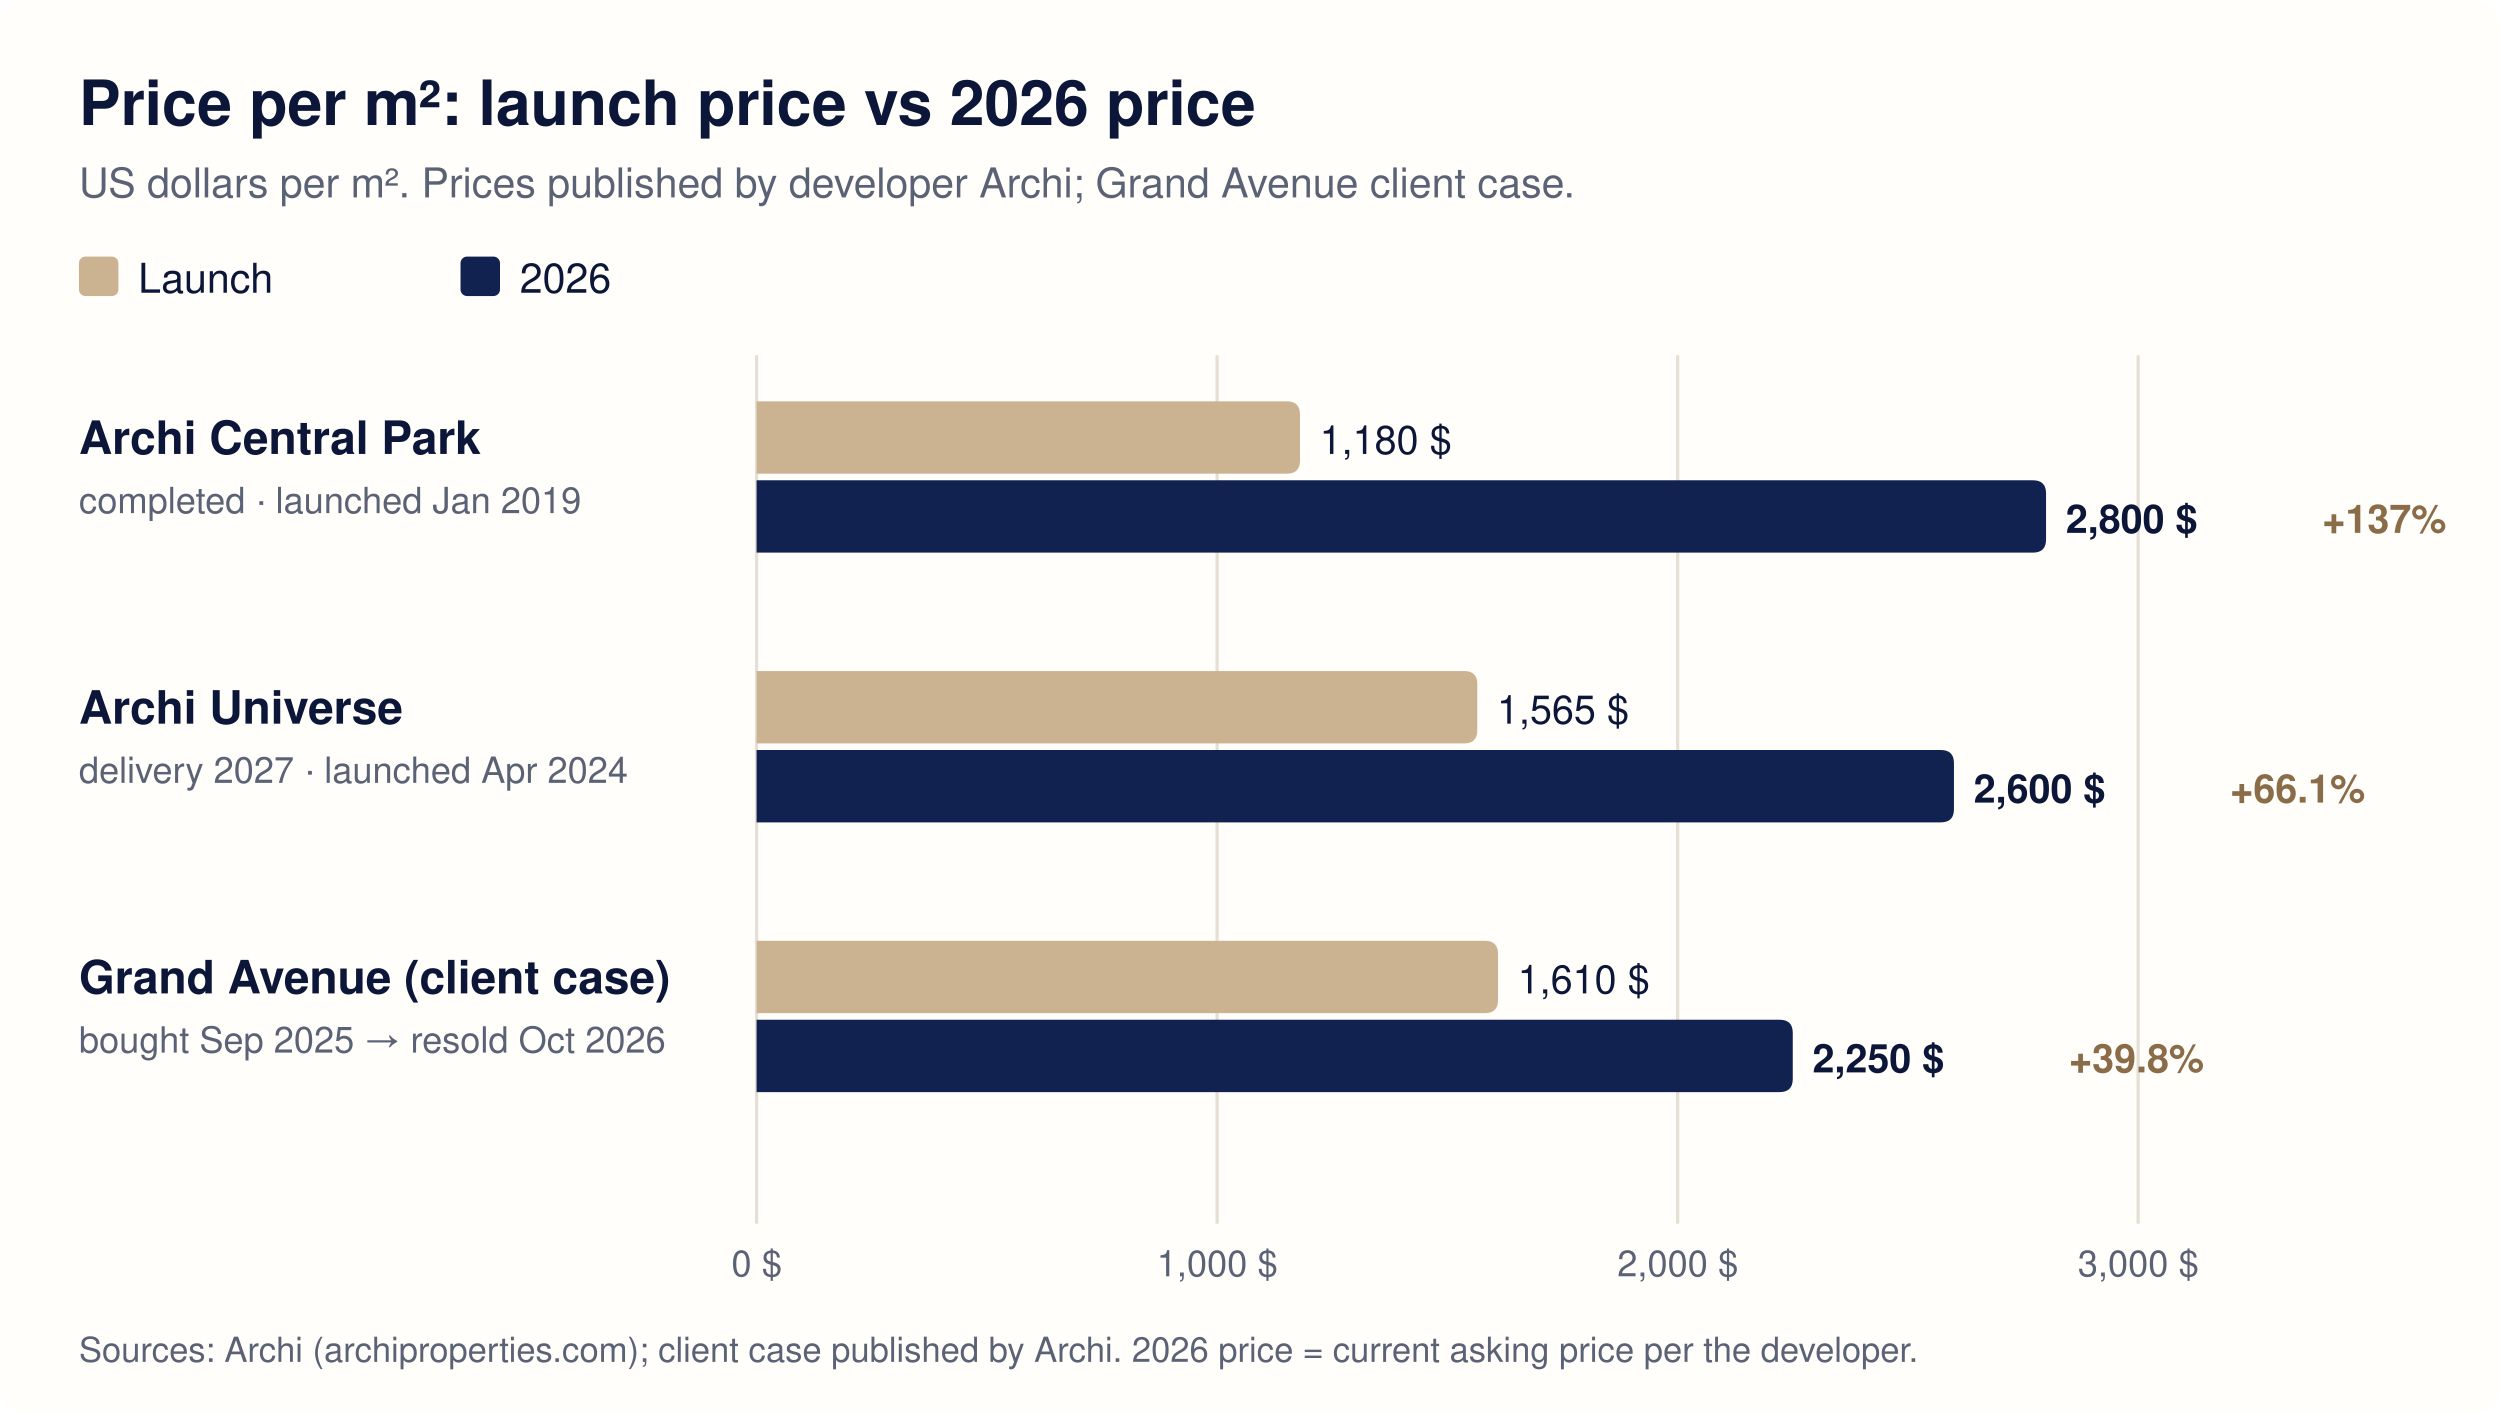
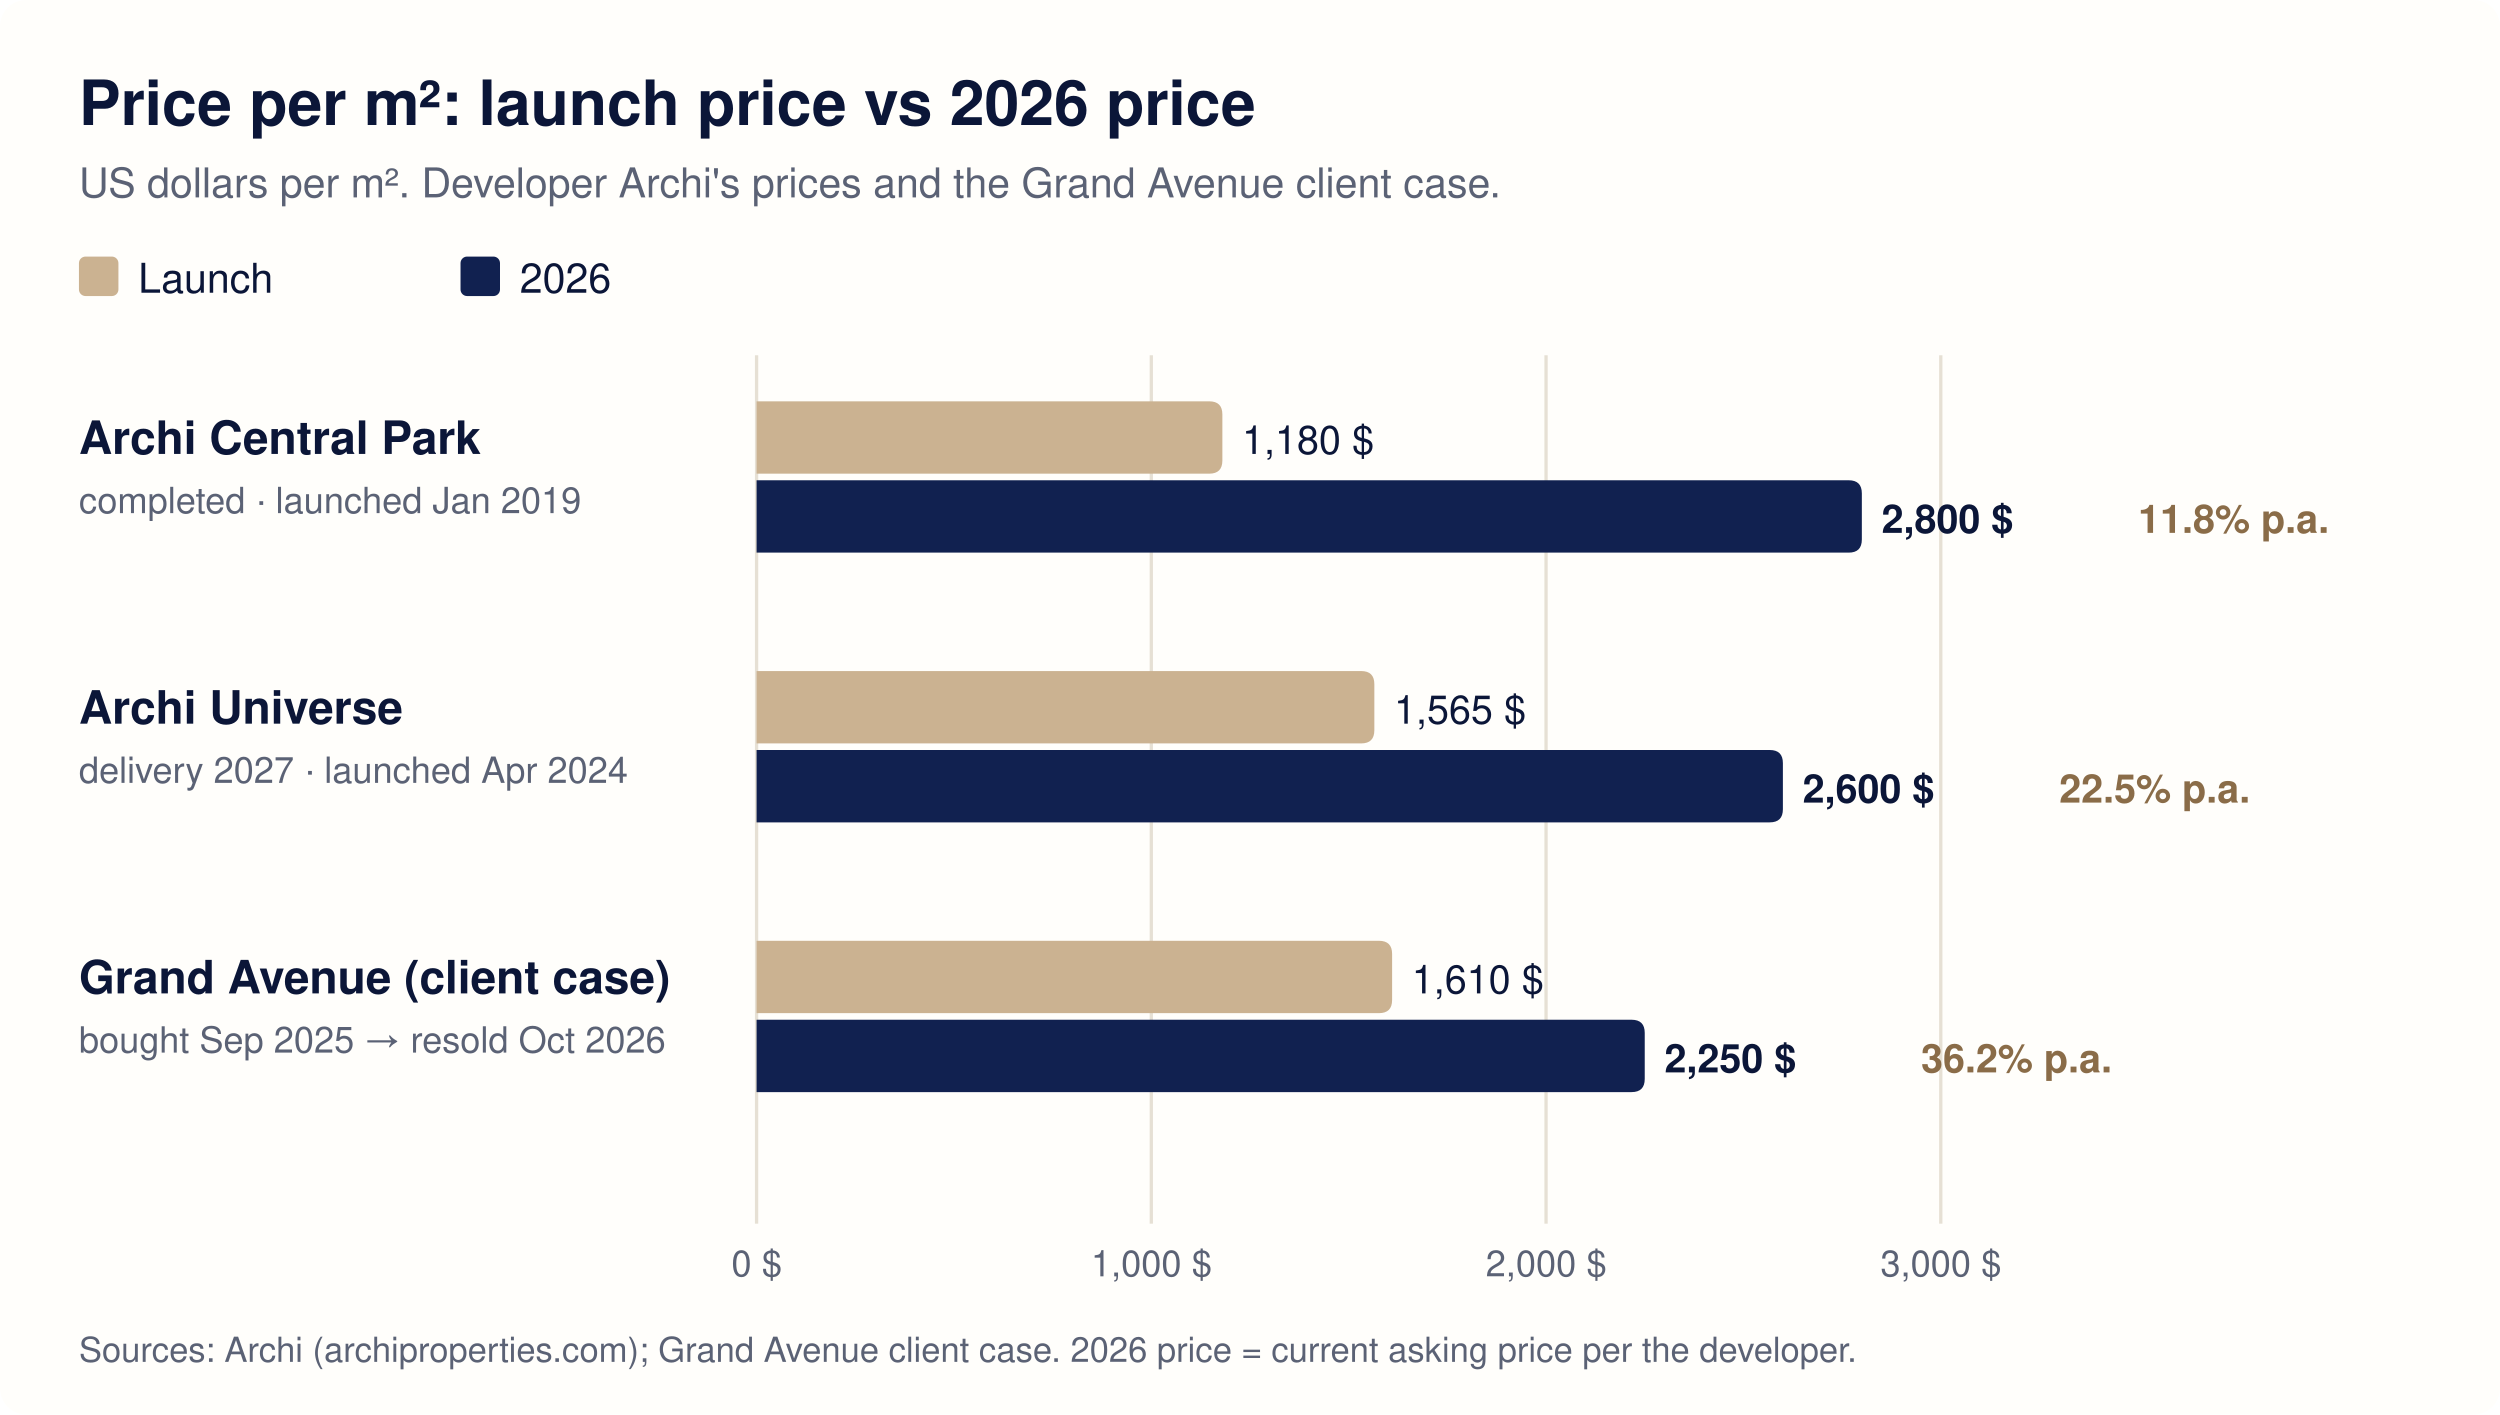
<svg xmlns="http://www.w3.org/2000/svg" viewBox="0 0 760 430" width="760" height="430" role="img" aria-label="Price per m²: launch price vs 2026 price" font-family="Helvetica, Arial, sans-serif">
  <rect width="760" height="430" fill="#fffefb" rx="8" />
  <text x="24" y="38" font-size="19" fill="#0b1638" text-anchor="start" font-weight="bold">Price per m²: launch price vs 2026 price</text>
-   <text x="24" y="60" font-size="12.5" fill="#5b6275" text-anchor="start" font-weight="normal">US dollars per m². Prices published by developer Archi; Grand Avenue client case.</text>
+   <text x="24" y="60" font-size="12.5" fill="#5b6275" text-anchor="start" font-weight="normal">US dollars per m². Developer Archi's prices and the Grand Avenue client case.</text>
  <rect x="24" y="78" width="12" height="12" rx="2" fill="#cbb291" />
  <text x="42" y="89" font-size="12.5" fill="#0b1638" text-anchor="start" font-weight="normal">Launch</text>
  <rect x="140" y="78" width="12" height="12" rx="2" fill="#112150" />
  <text x="158" y="89" font-size="12.5" fill="#0b1638" text-anchor="start" font-weight="normal">2026</text>
  <line x1="230.0" y1="108" x2="230.0" y2="372" stroke="#e6e0d4" />
  <text x="230.0" y="388" font-size="11" fill="#5b6275" text-anchor="middle" font-weight="normal">0 $</text>
-   <line x1="370.0" y1="108" x2="370.0" y2="372" stroke="#e6e0d4" />
-   <text x="370.0" y="388" font-size="11" fill="#5b6275" text-anchor="middle" font-weight="normal">1,000 $</text>
-   <line x1="510.0" y1="108" x2="510.0" y2="372" stroke="#e6e0d4" />
-   <text x="510.0" y="388" font-size="11" fill="#5b6275" text-anchor="middle" font-weight="normal">2,000 $</text>
-   <line x1="650.0" y1="108" x2="650.0" y2="372" stroke="#e6e0d4" />
-   <text x="650.0" y="388" font-size="11" fill="#5b6275" text-anchor="middle" font-weight="normal">3,000 $</text>
+   <line x1="350.0" y1="108" x2="350.0" y2="372" stroke="#e6e0d4" />
+   <text x="350.0" y="388" font-size="11" fill="#5b6275" text-anchor="middle" font-weight="normal">1,000 $</text>
+   <line x1="470.0" y1="108" x2="470.0" y2="372" stroke="#e6e0d4" />
+   <text x="470.0" y="388" font-size="11" fill="#5b6275" text-anchor="middle" font-weight="normal">2,000 $</text>
+   <line x1="590.0" y1="108" x2="590.0" y2="372" stroke="#e6e0d4" />
+   <text x="590.0" y="388" font-size="11" fill="#5b6275" text-anchor="middle" font-weight="normal">3,000 $</text>
  <text x="24" y="138" font-size="14" fill="#0b1638" text-anchor="start" font-weight="bold">Archi Central Park</text>
  <text x="24" y="156" font-size="11" fill="#5b6275" text-anchor="start" font-weight="normal">completed · launched Jan 2019</text>
-   <path d="M230,122 H391.2 Q395.2,122 395.2,126 V140 Q395.2,144 391.2,144 H230 Z" fill="#cbb291" />
-   <text x="401.2" y="138" font-size="12" fill="#0b1638" text-anchor="start" font-weight="normal">1,180 $</text>
-   <path d="M230,146 H618.0 Q622.0,146 622.0,150 V164 Q622.0,168 618.0,168 H230 Z" fill="#112150" />
-   <text x="628.0" y="162" font-size="12" fill="#0b1638" text-anchor="start" font-weight="bold">2,800 $</text>
-   <text x="706.0" y="162" font-size="12" fill="#8a6c48" text-anchor="start" font-weight="bold">+137%</text>
+   <path d="M230,122 H367.6 Q371.6,122 371.6,126 V140 Q371.6,144 367.6,144 H230 Z" fill="#cbb291" />
+   <text x="377.6" y="138" font-size="12" fill="#0b1638" text-anchor="start" font-weight="normal">1,180 $</text>
+   <path d="M230,146 H562.0 Q566.0,146 566.0,150 V164 Q566.0,168 562.0,168 H230 Z" fill="#112150" />
+   <text x="572.0" y="162" font-size="12" fill="#0b1638" text-anchor="start" font-weight="bold">2,800 $</text>
+   <text x="650.0" y="162" font-size="12" fill="#8a6c48" text-anchor="start" font-weight="bold">11.8% p.a.</text>
  <text x="24" y="220" font-size="14" fill="#0b1638" text-anchor="start" font-weight="bold">Archi Universe</text>
  <text x="24" y="238" font-size="11" fill="#5b6275" text-anchor="start" font-weight="normal">delivery 2027 · launched Apr 2024</text>
-   <path d="M230,204 H445.1 Q449.1,204 449.1,208 V222 Q449.1,226 445.1,226 H230 Z" fill="#cbb291" />
-   <text x="455.1" y="220" font-size="12" fill="#0b1638" text-anchor="start" font-weight="normal">1,565 $</text>
-   <path d="M230,228 H590.0 Q594.0,228 594.0,232 V246 Q594.0,250 590.0,250 H230 Z" fill="#112150" />
-   <text x="600.0" y="244" font-size="12" fill="#0b1638" text-anchor="start" font-weight="bold">2,600 $</text>
-   <text x="678.0" y="244" font-size="12" fill="#8a6c48" text-anchor="start" font-weight="bold">+66.1%</text>
+   <path d="M230,204 H413.8 Q417.8,204 417.8,208 V222 Q417.8,226 413.8,226 H230 Z" fill="#cbb291" />
+   <text x="423.8" y="220" font-size="12" fill="#0b1638" text-anchor="start" font-weight="normal">1,565 $</text>
+   <path d="M230,228 H538.0 Q542.0,228 542.0,232 V246 Q542.0,250 538.0,250 H230 Z" fill="#112150" />
+   <text x="548.0" y="244" font-size="12" fill="#0b1638" text-anchor="start" font-weight="bold">2,600 $</text>
+   <text x="626.0" y="244" font-size="12" fill="#8a6c48" text-anchor="start" font-weight="bold">22.5% p.a.</text>
  <text x="24" y="302" font-size="14" fill="#0b1638" text-anchor="start" font-weight="bold">Grand Avenue (client case)</text>
  <text x="24" y="320" font-size="11" fill="#5b6275" text-anchor="start" font-weight="normal">bought Sep 2025 → resold Oct 2026</text>
-   <path d="M230,286 H451.4 Q455.4,286 455.4,290 V304 Q455.4,308 451.4,308 H230 Z" fill="#cbb291" />
-   <text x="461.4" y="302" font-size="12" fill="#0b1638" text-anchor="start" font-weight="normal">1,610 $</text>
-   <path d="M230,310 H541.0 Q545.0,310 545.0,314 V328 Q545.0,332 541.0,332 H230 Z" fill="#112150" />
-   <text x="551.0" y="326" font-size="12" fill="#0b1638" text-anchor="start" font-weight="bold">2,250 $</text>
-   <text x="629.0" y="326" font-size="12" fill="#8a6c48" text-anchor="start" font-weight="bold">+39.8%</text>
-   <text x="24" y="414" font-size="10.5" fill="#5b6275" text-anchor="start" font-weight="normal">Sources: Archi (archiproperties.com); client case published by Archi. 2026 price = current asking price per the developer.</text>
+   <path d="M230,286 H419.2 Q423.2,286 423.2,290 V304 Q423.2,308 419.2,308 H230 Z" fill="#cbb291" />
+   <text x="429.2" y="302" font-size="12" fill="#0b1638" text-anchor="start" font-weight="normal">1,610 $</text>
+   <path d="M230,310 H496.0 Q500.0,310 500.0,314 V328 Q500.0,332 496.0,332 H230 Z" fill="#112150" />
+   <text x="506.0" y="326" font-size="12" fill="#0b1638" text-anchor="start" font-weight="bold">2,250 $</text>
+   <text x="584.0" y="326" font-size="12" fill="#8a6c48" text-anchor="start" font-weight="bold">36.2% p.a.</text>
+   <text x="24" y="414" font-size="10.5" fill="#5b6275" text-anchor="start" font-weight="normal">Sources: Archi (archiproperties.com); Grand Avenue client case. 2026 price = current asking price per the developer.</text>
</svg>
